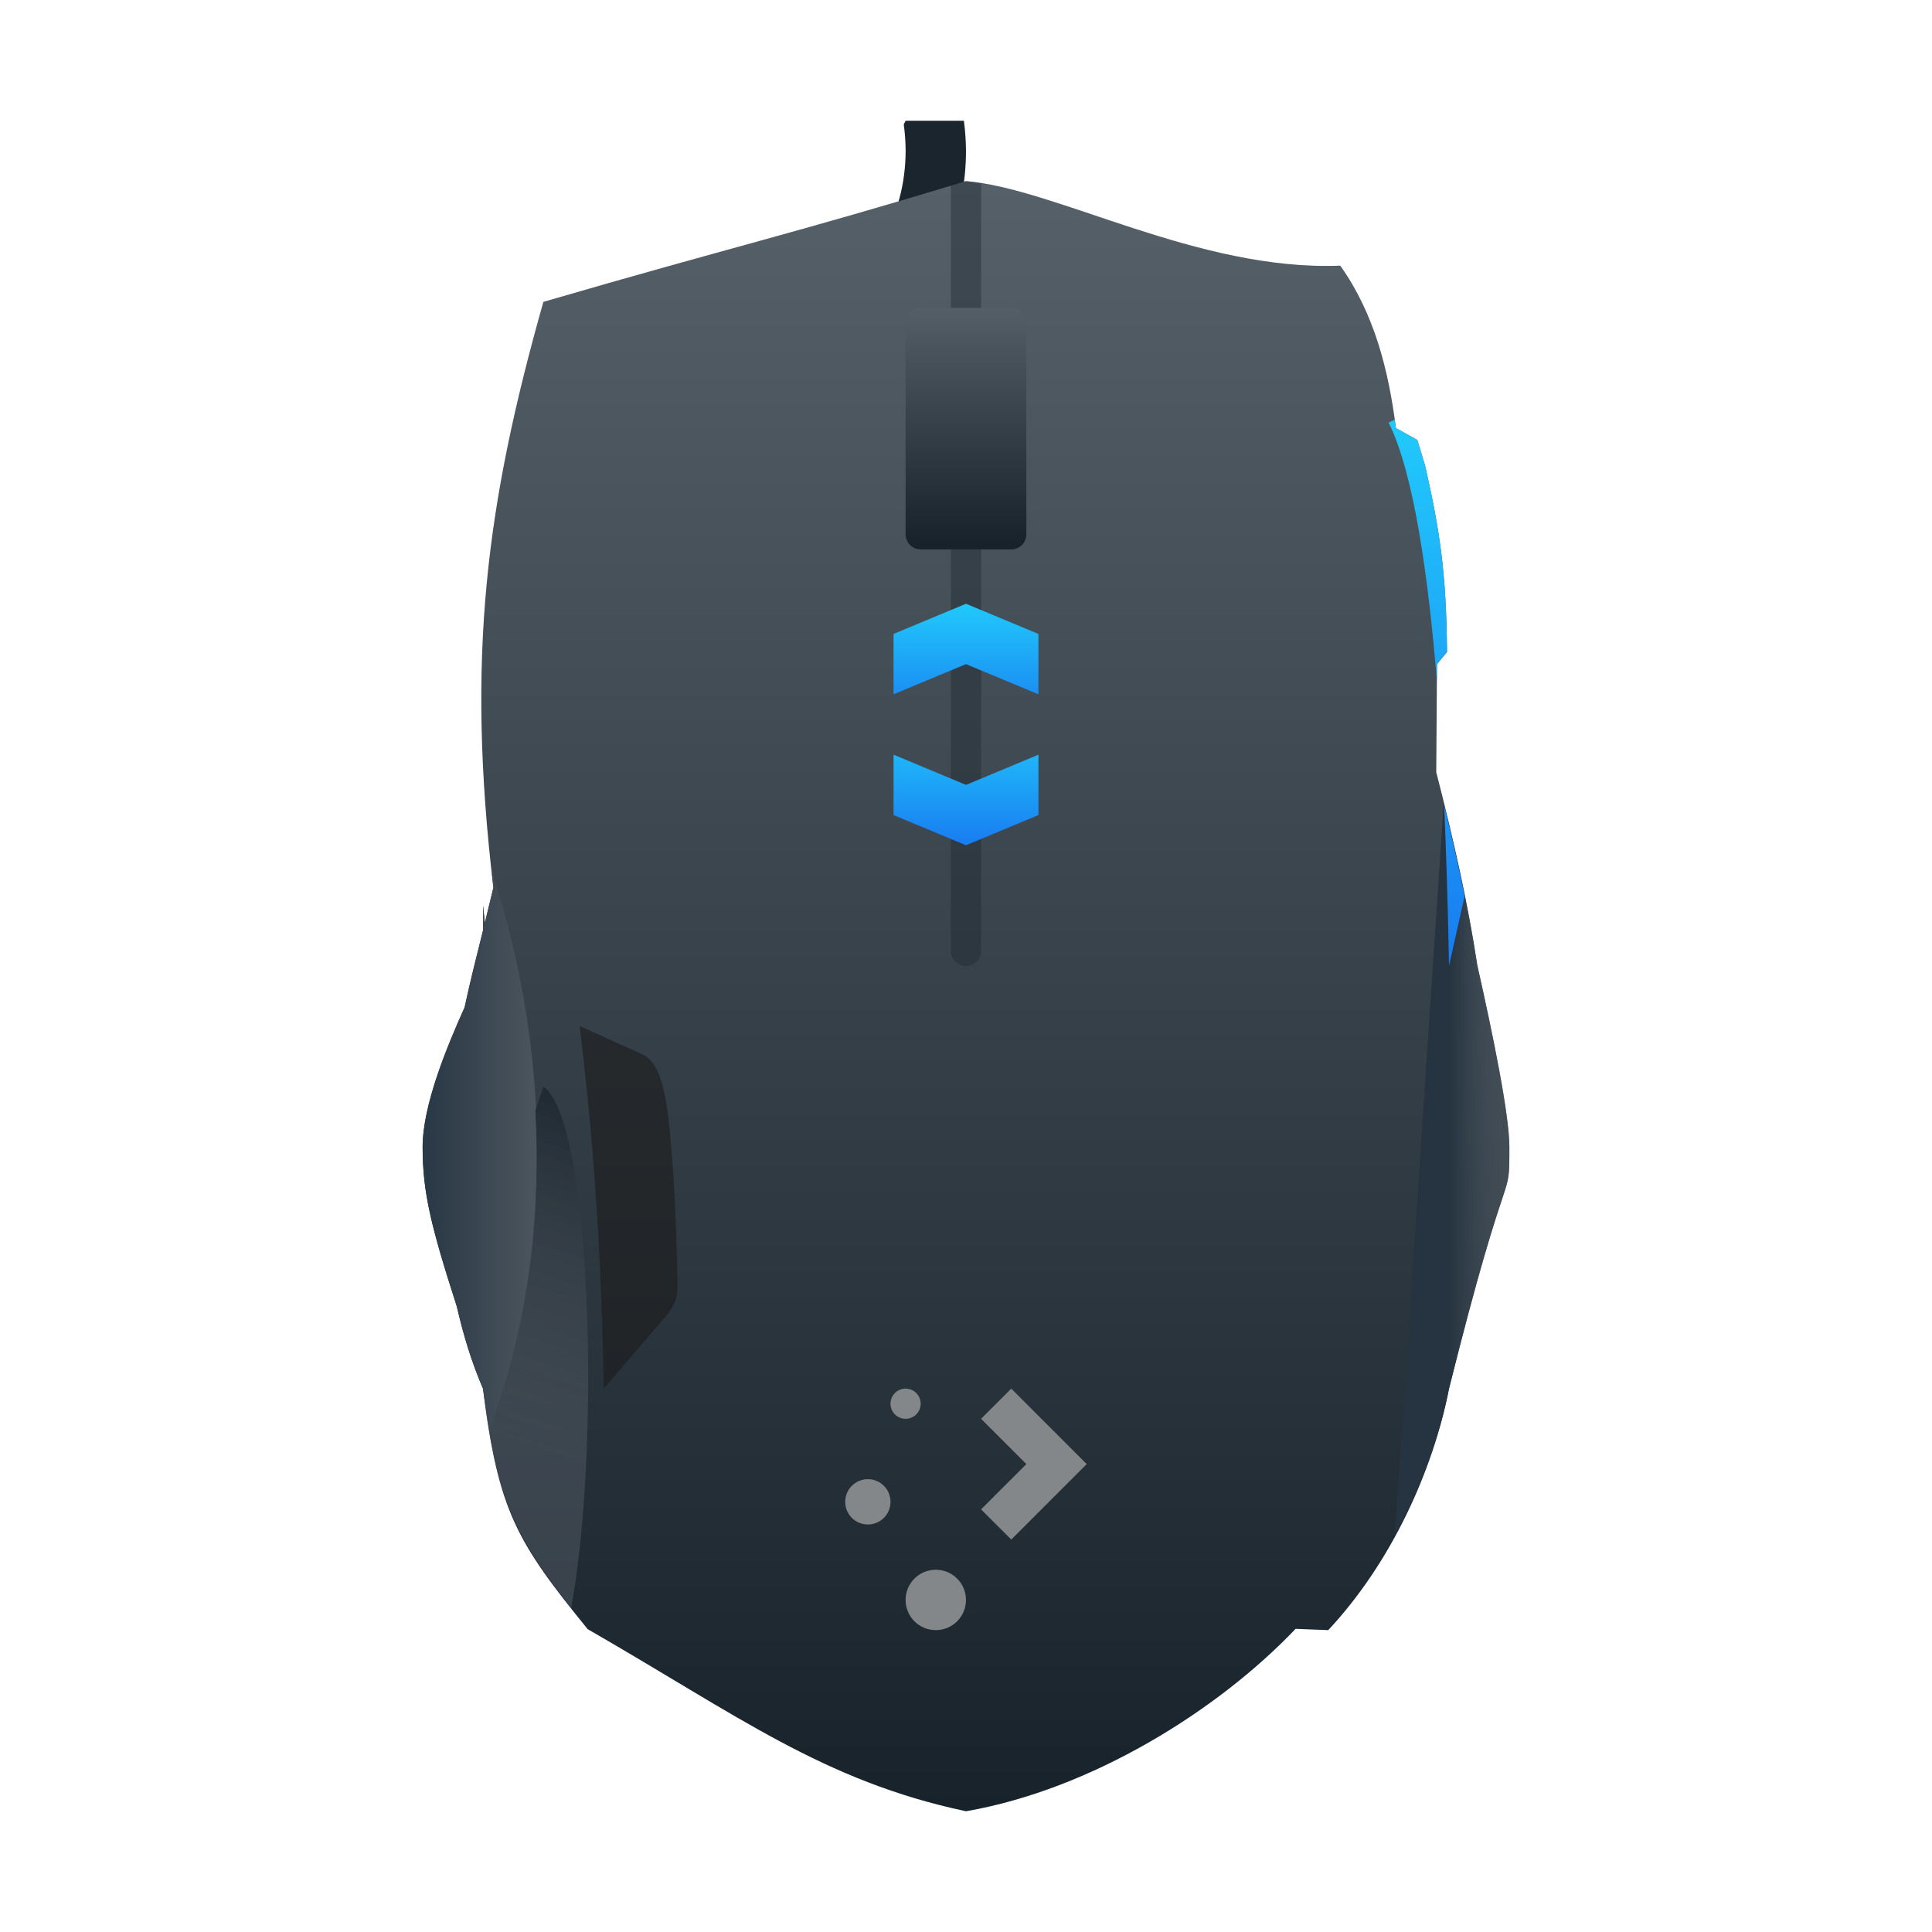
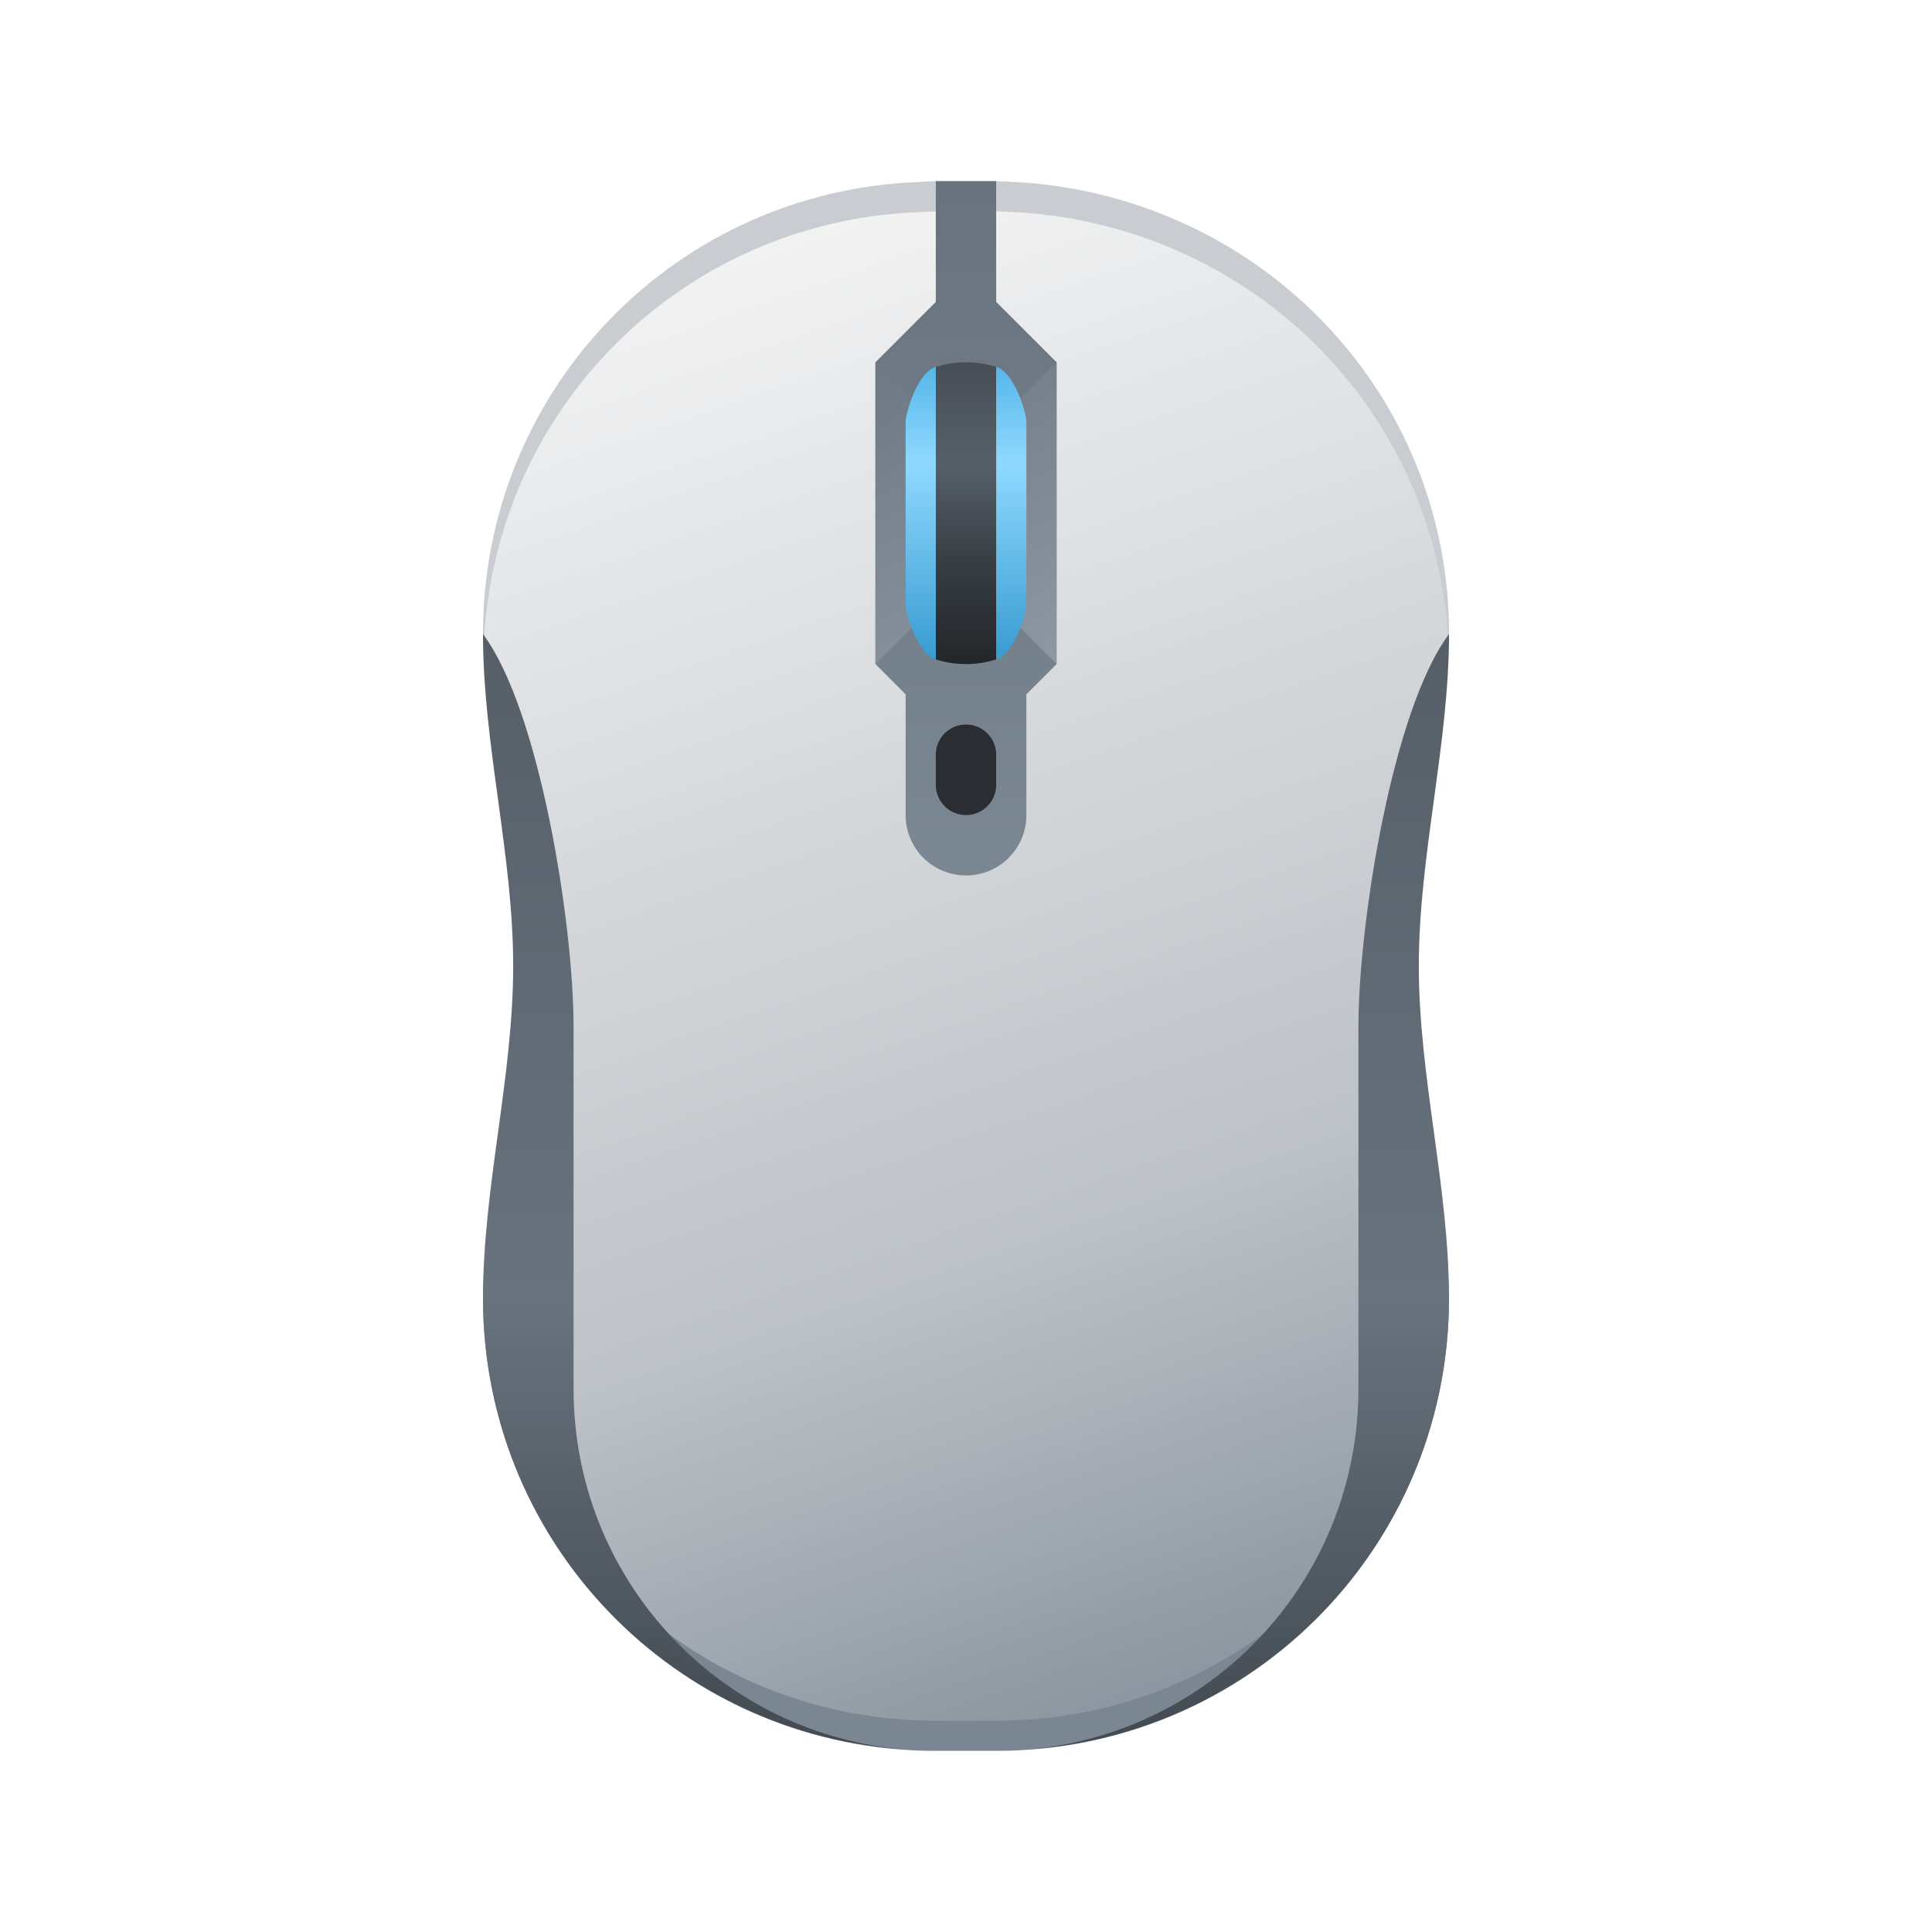
- <svg xmlns="http://www.w3.org/2000/svg" xmlns:xlink="http://www.w3.org/1999/xlink" width="32" version="1.1" height="32">
-   <defs id="defs5455">
-     <linearGradient id="linearGradient4369">
-       <stop style="stop-color:#253440" id="stop4371" />
-       <stop offset="1" style="stop-color:#566069;stop-opacity:0.463" id="stop4373" />
-     </linearGradient>
-     <linearGradient id="linearGradient4355">
-       <stop style="stop-color:#283845" id="stop4357" />
-       <stop offset="1" style="stop-color:#4e575f" id="stop4359" />
-     </linearGradient>
-     <linearGradient id="linearGradient4341">
-       <stop style="stop-color:#18222a" id="stop4343" />
-       <stop offset="1" style="stop-color:#566069;stop-opacity:0.463" id="stop4345" />
-     </linearGradient>
-     <linearGradient id="linearGradient4191">
-       <stop style="stop-color:#18222a" id="stop4193" />
-       <stop offset="1" style="stop-color:#566069" id="stop4195" />
-     </linearGradient>
-     <linearGradient id="linearGradient4303">
-       <stop style="stop-color:#197cf1" id="stop4305" />
-       <stop offset="1" style="stop-color:#21c9fb" id="stop4307" />
-     </linearGradient>
-     <linearGradient xlink:href="#linearGradient4191" id="linearGradient4313" y1="30" y2="3" x2="0" gradientUnits="userSpaceOnUse" />
-     <linearGradient xlink:href="#linearGradient4303" id="linearGradient4335" y1="14" y2="12" x2="0" gradientUnits="userSpaceOnUse" />
-     <linearGradient xlink:href="#linearGradient4303" id="linearGradient4337" y1="527.798" y2="525.798" x2="0" gradientUnits="userSpaceOnUse" />
-     <linearGradient xlink:href="#linearGradient4341" id="linearGradient4339" y1="18" x1="11" y2="24" x2="9" gradientUnits="userSpaceOnUse" />
-     <linearGradient xlink:href="#linearGradient4355" id="linearGradient4353" x1="7" x2="9" gradientUnits="userSpaceOnUse" />
-     <linearGradient xlink:href="#linearGradient4369" id="linearGradient4367" x1="24" x2="25" gradientUnits="userSpaceOnUse" />
-     <linearGradient xlink:href="#linearGradient4191" id="linearGradient4467" y1="524.798" y2="520.798" x2="0" gradientUnits="userSpaceOnUse" />
-     <linearGradient xlink:href="#linearGradient4303" id="linearGradient4483" y1="16" y2="7" gradientUnits="userSpaceOnUse" x2="0" />
-   </defs>
-   <g id="g4283" transform="matrix(1 0 0 1 -384.5714 -515.798)">
-     <path style="fill:#1b252d" id="path4296" d="M 15 2 L 14.969 2.062 A 2 2.5 0 0 1 15 2.5 A 2 2.5 0 0 1 14.598 4 L 15.707 4 A 3 3.5 0 0 0 16 2.5 A 3 3.5 0 0 0 15.965 2 L 15 2 z " transform="matrix(1 0 0 1 384.5714 515.798)" />
-     <path style="fill:url(#linearGradient4313);fill-rule:evenodd" id="path4289" d="M 16 3 C 13.112 3.878 12.08 4.102 9 5 C 8.056 8.339 7.717 10.87 8.172 14.703 C 8.125 14.888 8.079 15.093 8.031 15.283 L 8 15 L 8 15.412 C 7.895 15.831 7.79 16.245 7.695 16.686 C 7.401 17.339 7 18.305 7 19 C 7 19.752 7.14 20.314 7.566 21.639 C 7.671 22.092 7.803 22.545 8 23 C 8.25 25.023 8.557 25.537 9.734 26.984 C 12.23 28.419 13.635 29.498 16 30 C 18.083 29.638 20.177 28.326 21.459 26.979 L 22 27 C 23.045 25.882 23.738 24.355 24 23 C 25 19 25 20 25 19 C 25 18.468 24.734 17.166 24.469 15.99 C 24.314 14.967 24.083 13.928 23.789 12.791 L 23.801 11 L 23.967 10.799 C 23.956 9.481 23.846 8.778 23.605 7.715 L 23.475 7.287 L 23.121 7.09 C 23 6.136 22.764 5.194 22.199 4.4 C 19.84 4.494 17.485 3.119 16 3 z " transform="matrix(1 0 0 1 384.5714 515.798)" />
-     <path style="fill:#1a1a1a;opacity:0.6;fill-rule:evenodd" id="path4268" d="m 394.571,538.798 0.6,-0.7 0.3,-0.35 0.15,-0.175 c 0.205,-0.263 0.172,-0.4 0.172,-0.625 -0.01,-0.359 -0.02,-0.676 -0.032,-0.965 -0.012,-0.289 -0.026,-0.55 -0.042,-0.795 -0.017,-0.245 -0.036,-0.475 -0.06,-0.702 -0.068,-0.764 -0.216,-1.116 -0.437,-1.22 l -0.35,-0.158 -0.35,-0.158 -0.35,-0.158 c 0.241,1.938 0.367,3.945 0.4,6.007 z" />
-     <path style="fill:url(#linearGradient4353);fill-rule:evenodd" id="path4270" d="M 8.146 14.449 C 8.155 14.534 8.161 14.615 8.172 14.703 C 8.125 14.888 8.079 15.093 8.031 15.283 L 8 15 L 8 15.412 C 7.895 15.831 7.79 16.245 7.695 16.686 C 7.401 17.339 7 18.305 7 19 C 7 19.752 7.14 20.314 7.566 21.639 C 7.671 22.092 7.803 22.545 8 23 C 8.033 23.27 8.074 23.468 8.113 23.68 C 9.666 19.442 8.503 15.485 8.146 14.449 z " transform="matrix(1 0 0 1 384.5714 515.798)" />
-     <path style="fill:url(#linearGradient4367);fill-rule:evenodd" id="path4278" d="M 23.912 13.309 L 23.105 25.414 C 23.533 24.624 23.848 23.787 24 23 C 25 19 25 20 25 19 C 25 18.468 24.734 17.166 24.469 15.99 C 24.338 15.128 24.143 14.242 23.912 13.309 z " transform="matrix(1 0 0 1 384.5714 515.798)" />
-     <path style="fill:url(#linearGradient4339);fill-rule:evenodd" id="path4283" d="M 9 18 L 8.867 18.396 C 8.946 19.947 8.811 21.777 8.113 23.68 C 8.074 23.468 8.033 23.27 8 23 C 8.227 24.835 8.534 25.457 9.461 26.631 C 9.95 23.981 9.804 18.541 9 18 z " transform="matrix(1 0 0 1 384.5714 515.798)" />
-     <path style="fill:#1b252d;fill-opacity:0.384" id="rect4375" d="M 16 3 C 15.895 3.032 15.851 3.042 15.75 3.072 L 15.75 15.75 C 15.75 15.889 15.861 16 16 16 C 16.139 16 16.25 15.889 16.25 15.75 L 16.25 3.041 C 16.167 3.028 16.078 3.006 16 3 z " transform="matrix(1 0 0 1 384.5714 515.798)" />
-     <path style="fill:url(#linearGradient4335);fill-rule:evenodd" id="path4261" d="m 14.8,12.5 0,1 1.2,0.5 1.2,-0.5 0,-1 L 16,13 Z" transform="matrix(1 0 0 1 384.5714 515.798)" />
-     <path style="fill:url(#linearGradient4337);fill-rule:evenodd" id="path4266" d="m 399.371,527.298 0,-1 1.2,-0.5 1.2,0.5 0,1 -1.2,-0.5 z" />
-     <rect width="2" x="399.571" y="520.898" rx="0.25" height="4" style="fill:url(#linearGradient4467)" id="rect4380" />
-     <path style="fill:url(#linearGradient4483);fill-rule:evenodd" id="path4481" d="M 23.098 6.951 L 23 7 C 23.42 7.84 23.658 9.562 23.799 11.277 L 23.801 11 L 23.967 10.799 C 23.956 9.481 23.846 8.778 23.605 7.715 L 23.475 7.287 L 23.121 7.09 C 23.115 7.043 23.104 6.998 23.098 6.951 z M 23.92 13.34 C 23.982 14.791 24 16 24 16 L 24.258 14.844 C 24.161 14.358 24.047 13.854 23.92 13.34 z " transform="matrix(1 0 0 1 384.5714 515.798)" />
-     <path style="fill:#83878a" id="rect4119" d="m 399.571,538.798 c -0.139,0 -0.25,0.112 -0.25,0.25 0,0.139 0.112,0.25 0.25,0.25 0.139,0 0.25,-0.112 0.25,-0.25 0,-0.139 -0.112,-0.25 -0.25,-0.25 z m 1.75,0 -0.5,0.5 0.75,0.75 -0.25,0.25 -0.25,0.25 -0.25,0.25 0.5,0.5 0.25,-0.25 0.25,-0.25 0.25,-0.25 0.5,-0.5 z m -2.375,1.5 c -0.208,0 -0.375,0.167 -0.375,0.375 0,0.208 0.167,0.375 0.375,0.375 0.208,0 0.375,-0.167 0.375,-0.375 0,-0.208 -0.167,-0.375 -0.375,-0.375 z m 1.125,1.5 c -0.277,0 -0.5,0.223 -0.5,0.5 0,0.277 0.223,0.5 0.5,0.5 0.277,0 0.5,-0.223 0.5,-0.5 0,-0.277 -0.223,-0.5 -0.5,-0.5 z" />
+ <svg xmlns="http://www.w3.org/2000/svg" viewBox="0 0 64 64">
+   <linearGradient id="a" gradientUnits="userSpaceOnUse" x1="41" x2="23" y1="58" y2="6">
+     <stop offset="0" stop-color="#848f9a" />
+     <stop offset=".333" stop-color="#bdc2c7" />
+     <stop offset="1" stop-color="#f6f6f6" />
+   </linearGradient>
+   <linearGradient id="b" gradientTransform="matrix(-1 0 0 1 -25 0)" gradientUnits="userSpaceOnUse" x1="-55" x2="-55" y1="12" y2="22">
+     <stop offset="0" stop-color="#54b5e8" />
+     <stop offset=".333" stop-color="#8fd9ff" />
+     <stop offset="1" stop-color="#369acf" />
+   </linearGradient>
+   <linearGradient id="c" gradientTransform="matrix(-1 0 0 1 -25 0)" gradientUnits="userSpaceOnUse" x1="-60" x2="-54" y1="22" y2="12">
+     <stop offset="0" stop-color="#8e98a2" />
+     <stop offset="1" stop-color="#6c7884" />
+   </linearGradient>
+   <linearGradient id="d" gradientUnits="userSpaceOnUse" x1="32" x2="32" y1="6" y2="28">
+     <stop offset="0" stop-color="#68737e" />
+     <stop offset="1" stop-color="#7a8692" />
+   </linearGradient>
+   <linearGradient id="e" gradientTransform="matrix(-1 0 0 1 -25 0)" gradientUnits="userSpaceOnUse" x1="-55" x2="-55" y1="22" y2="12">
+     <stop offset="0" stop-color="#232629" />
+     <stop offset=".333" stop-color="#373d43" />
+     <stop offset=".667" stop-color="#565f68" />
+     <stop offset="1" stop-color="#474e55" />
+   </linearGradient>
+   <linearGradient id="f" gradientUnits="userSpaceOnUse" x1="21.006" x2="21" y1="21.006" y2="58">
+     <stop offset="0" stop-color="#565f68" />
+     <stop offset=".595" stop-color="#68737e" />
+     <stop offset="1" stop-color="#424950" />
+   </linearGradient>
+   <path d="m31 6.5s-.81.038-1 .051c-7.838.514-14 6.477-14 14.45 0 0 2 7.333 2 11s-1 7.318-1 11c0 8.31 5.69 14.5 14 14.5h2c8.31 0 14-6.19 14-14.5 0-3.682-1-7.333-1-11s2-7.318 2-11c0-7.972-6.17-13.826-14-14.45-.221-.018-1-.051-1-.051v5.5h-2z" fill="url(#a)" fill-rule="evenodd" />
+   <path d="m31 6s-.81.038-1 .051c-7.838.514-14 6.977-14 14.949 0 .201.014.402.02.604.202-7.787 6.274-14.048 13.98-14.553.19-.012 1-.051 1-.051h2s.779.033 1 .051c7.699.613 13.779 6.77 13.98 14.555.006-.202.02-.403.02-.605 0-7.972-6.17-14.326-14-14.949-.221-.018-1-.051-1-.051z" fill="#c9cdd1" />
+   <path d="m31 6v4l-2 2v10l1 1v4c0 1.108.892 2 2 2s2-.892 2-2v-4l1-1v-10l-2-2v-4z" fill="url(#d)" />
+   <path d="m16.02 42.381c-.006.206-.02.412-.02.619 0 8.31 6.69 15 15 15h2c8.31 0 15-6.69 15-15 0-.207-.014-.413-.02-.619-.203 8.131-6.799 14.619-14.98 14.619h-2c-8.181 0-14.778-6.488-14.98-14.619z" fill="#7a8692" fill-rule="evenodd" />
+   <path d="m35 12v10l-2-2v-6zm-6 0 2 2v6l-2 2z" fill="url(#c)" />
+   <g fill-rule="evenodd">
+     <rect fill="#2a2e32" height="3" rx="1" width="2" x="31" y="24" />
+     <path d="m32 12c.373 0 .702.064 1 .152v9.695c-.298.088-.627.152-1 .152s-.702-.064-1-.152v-9.695c.298-.088.627-.152 1-.152z" fill="url(#e)" />
+     <path d="m33 12.152c.588.174 1 1.48 1 1.848v6c0 .368-.412 1.674-1 1.848zm-2 0v9.695c-.588-.174-1-1.48-1-1.848v-6c0-.368.412-1.674 1-1.848z" fill="url(#b)" />
+     <path d="m16 21.006c.001 3.68 1 7.314 1 10.994s-.999 7.314-1 10.994v.006c0 7.894 6.041 14.314 13.77 14.938-6.066-.612-10.77-5.705-10.77-11.938v-12c0-3.384-1.123-10.49-3-12.994zm32 0c-1.877 2.505-3 9.61-3 12.994v12c0 6.232-4.704 11.325-10.77 11.938 7.728-.624 13.77-7.043 13.77-14.938v-.006c-.001-3.68-1-7.314-1-10.994s.999-7.314 1-10.994z" fill="url(#f)" stroke-width="1" />
  </g>
</svg>
